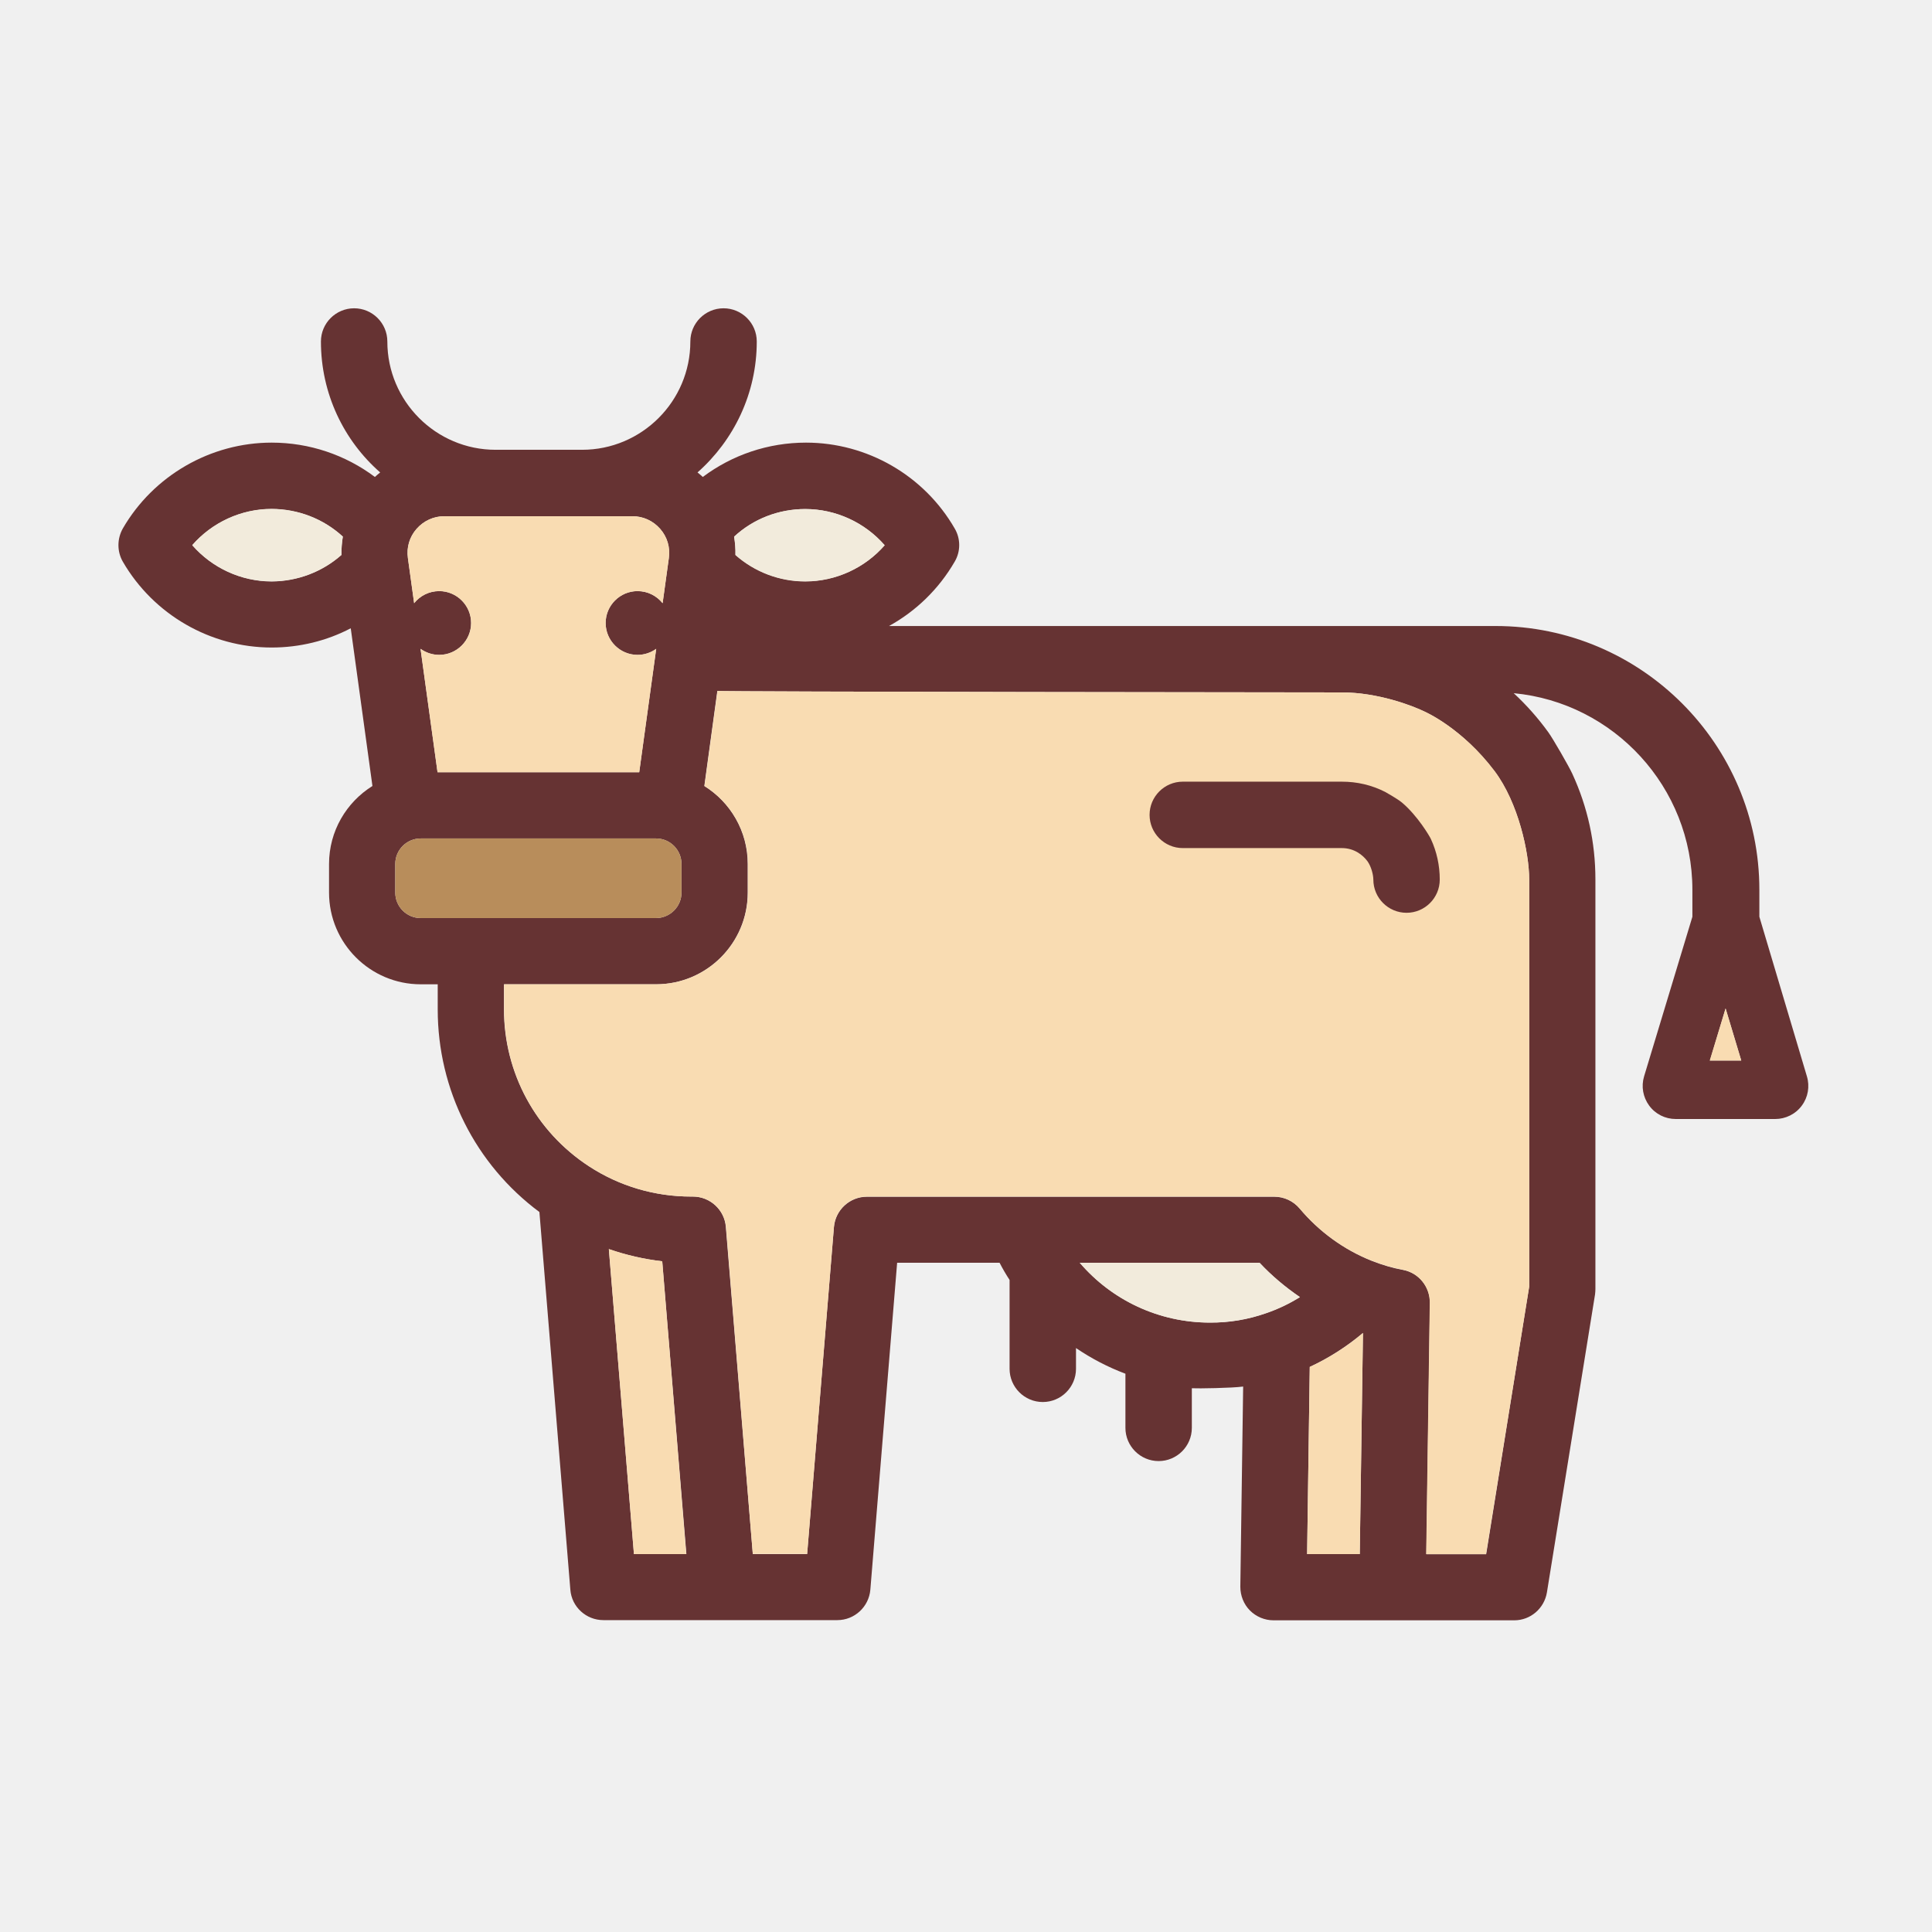
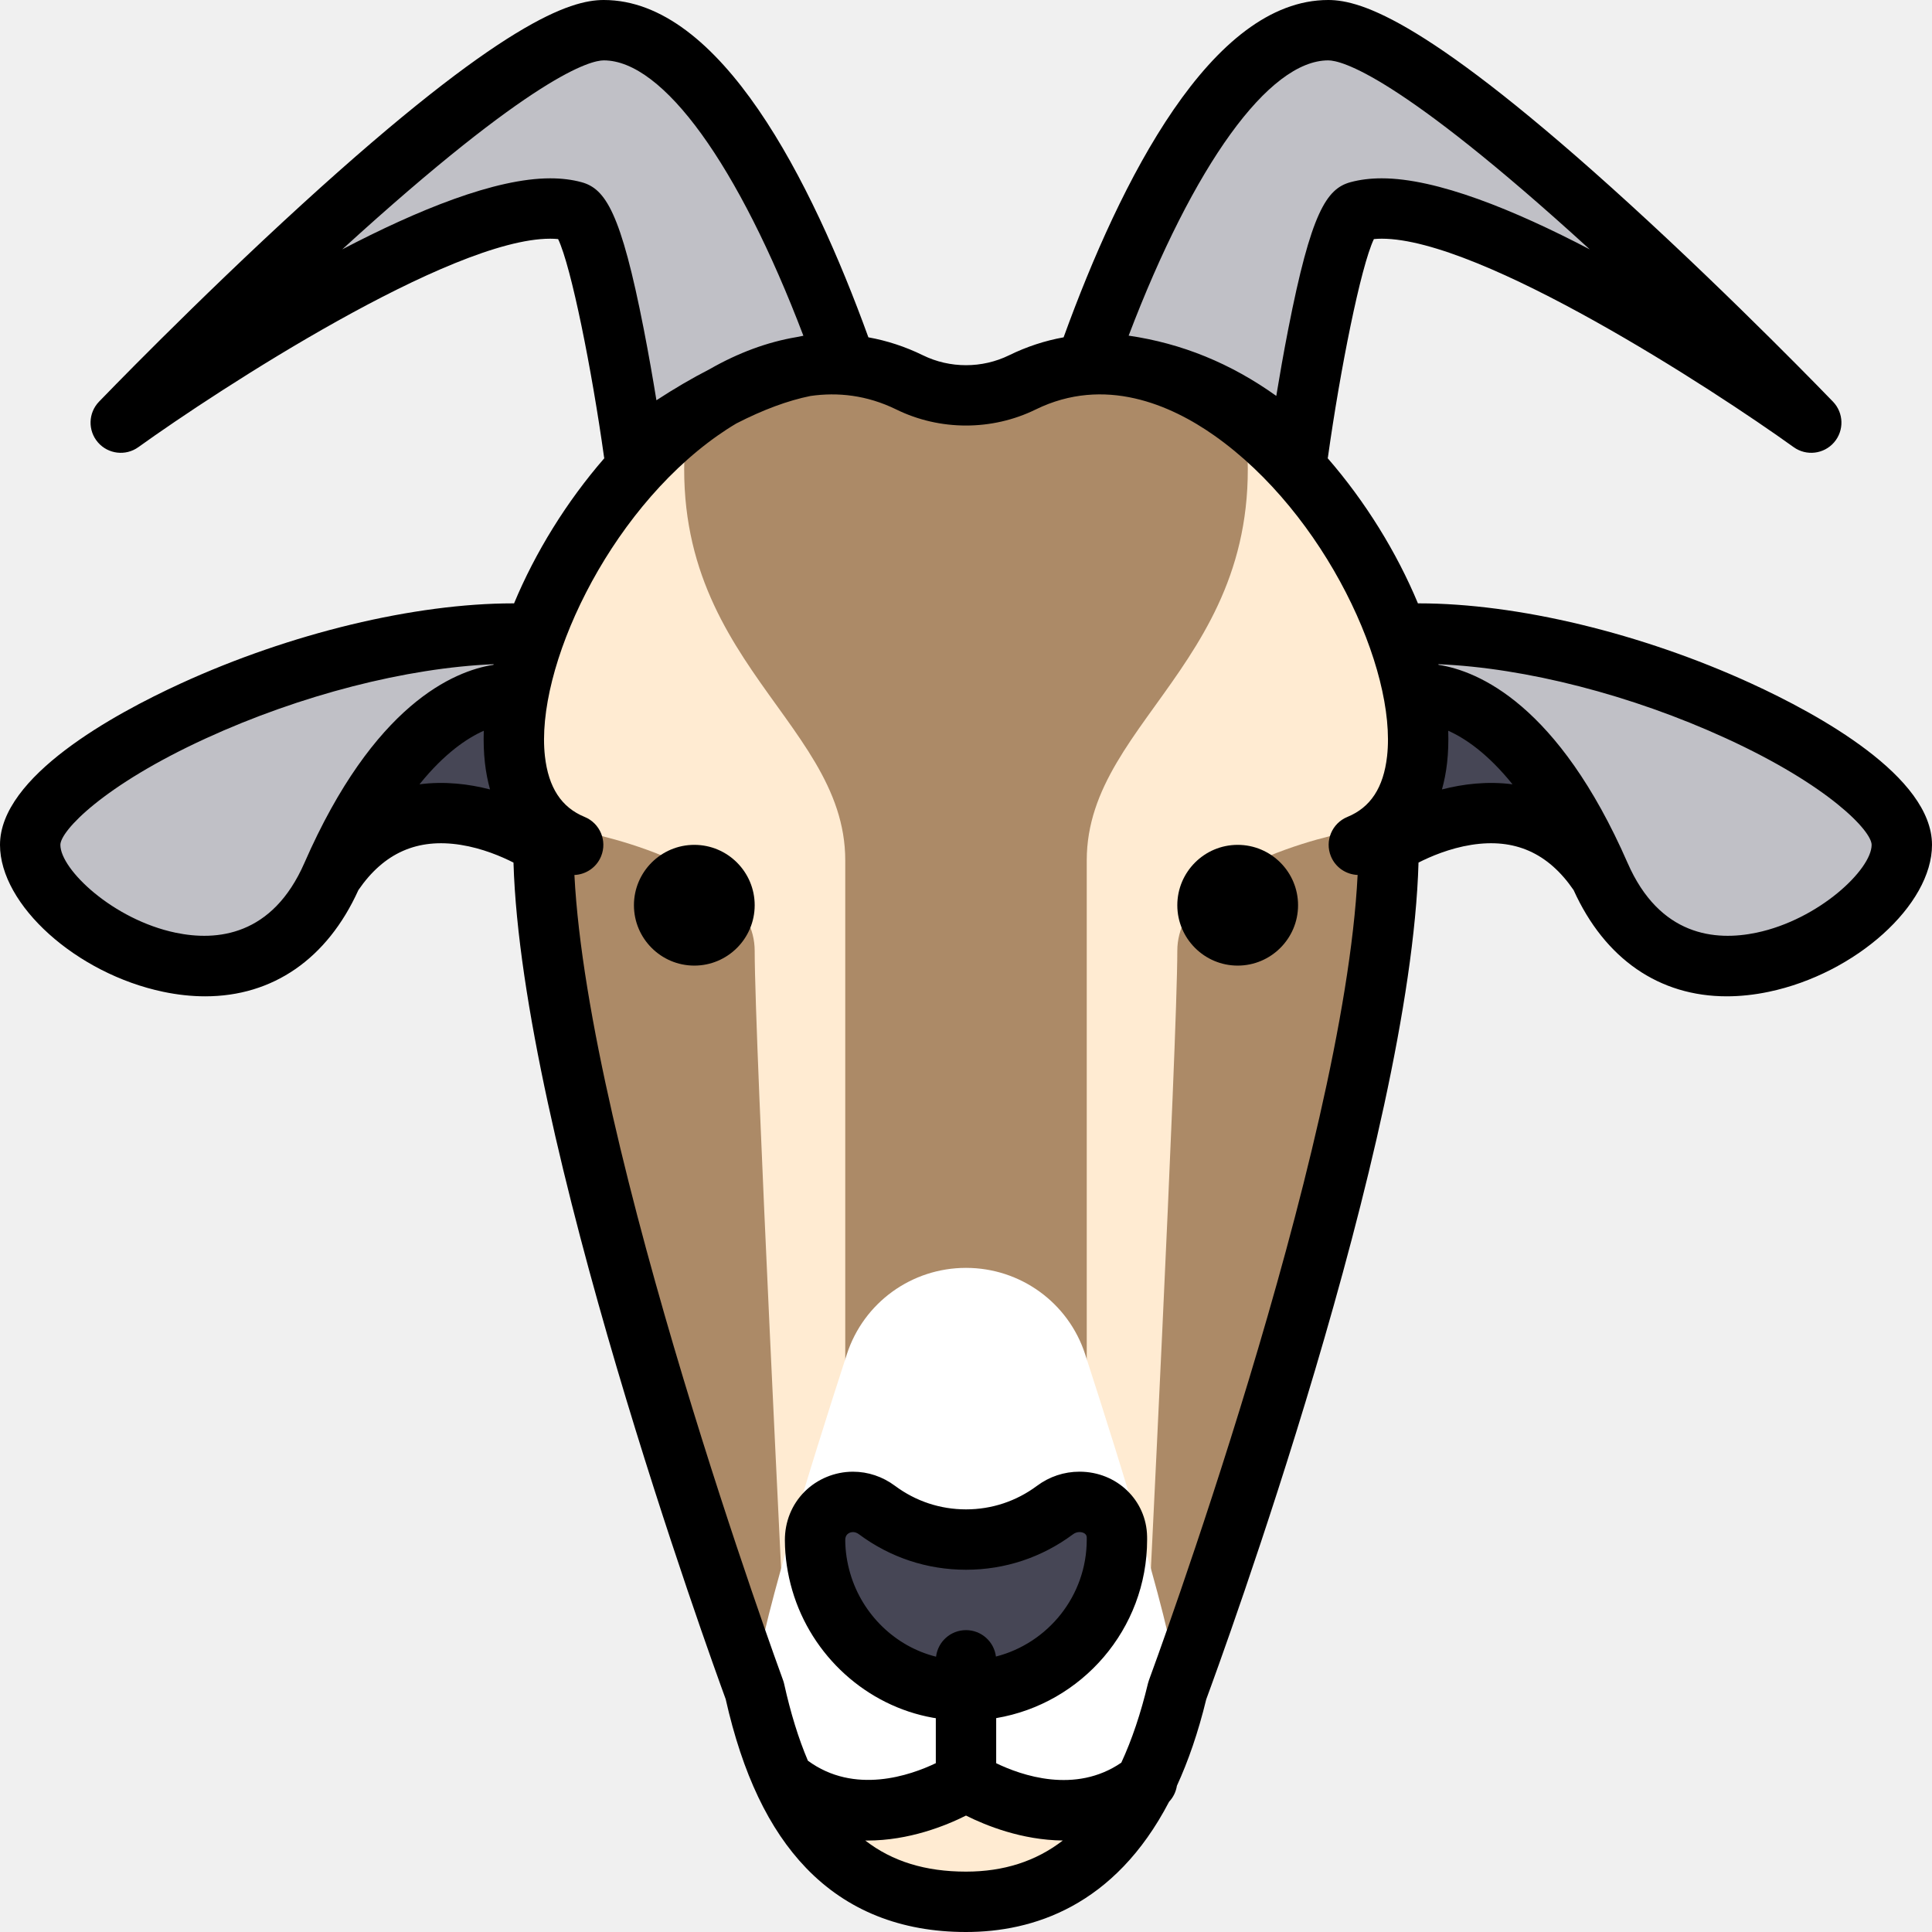
- <svg xmlns="http://www.w3.org/2000/svg" width="800px" height="800px" viewBox="0 0 1024 1024" class="icon" version="1.1">
-   <path d="M181 294.1c-0.1-3.3 0.2-6.5 0.7-9.7-10.2-9.4-23.6-14.6-37.7-14.6-16.3 0-31.6 7.1-42.1 19.2 10.5 12 25.9 19.2 42.1 19.2 13.7-0.1 26.8-5.1 37-14.1z m173.5 1.7c0.8-5.7-0.9-11.2-4.6-15.5-3.8-4.3-9-6.7-14.8-6.7h-99.5c-5.7 0-11 2.4-14.8 6.7-3.8 4.3-5.4 9.8-4.6 15.5l3.3 23.9c3.1-3.9 7.9-6.4 13.3-6.4 9.3 0 16.9 7.6 16.9 16.9 0 9.3-7.6 16.9-16.9 16.9-3.7 0-7.1-1.2-9.9-3.2l9 65.4h106.9l9-65.4c-2.8 2-6.2 3.2-9.9 3.2-9.3 0-16.9-7.6-16.9-16.9 0-9.3 7.6-16.9 16.9-16.9 5.4 0 10.1 2.5 13.3 6.4l3.3-23.9z m6.7 177.3v-15.2c0-7.4-6-13.5-13.5-13.5H223c-7.4 0-13.5 6-13.5 13.5v15.2c0 7.4 6 13.5 13.5 13.5h124.8c7.4-0.1 13.4-6.1 13.4-13.5z m2.6 350.6L351 668.5c-9.7-1.1-19.2-3.3-28.3-6.4L336 823.7h27.8zM468.9 289c-10.5-12-25.9-19.2-42.1-19.2-14.1 0-27.5 5.2-37.7 14.6 0.5 3.2 0.8 6.5 0.7 9.7 10.2 9 23.3 14 37 14 16.3 0 31.6-7.1 42.1-19.1z m202.2 407c6.3-2.2 12.3-5.1 17.9-8.5-7.7-5.3-14.9-11.3-21.4-18.2h-95.3c17 19.8 41.9 31.7 69 31.7 10.2 0.1 20.3-1.6 29.8-5z m49.6 127.7l1.7-117.2c-8.6 7.2-18.1 13.3-28.2 18l-1.4 99.2h27.9z m89.8-141.8V466.2c0-14.4-5.8-40.8-18.4-57.5-17.1-22.7-36.6-31.3-36.8-31.4-6.9-3.4-25.2-10.3-44.1-10.3 0 0-329.4-0.3-331-0.8l-6.9 50.4c13.8 8.6 23 23.9 23 41.3v15.2c0 26.8-21.8 48.6-48.6 48.6h-80.6V535c0 33.7 16.9 64.8 45.1 83.2 16.1 10.5 34.8 16 54.1 16h0.9c9.1 0 16.8 7 17.5 16.1L399 823.7h28.8L442 650.4c0.8-9.1 8.4-16.1 17.5-16.1h215.9c5.2 0 10.1 2.3 13.5 6.3 10.2 12.2 23.3 21.7 38 27.6 5.5 2.2 11.2 3.9 16.8 4.9 8.4 1.6 14.3 9 14.2 17.5L756 823.8h31.7l22.8-141.9z m112.4-119.8l-8.3-27.6-8.3 27.6h16.6z m34.8 8.4c1.6 5.3 0.6 11.1-2.7 15.5-3.3 4.5-8.6 7.1-14.1 7.1h-52.7c-5.6 0-10.8-2.6-14.1-7.1-3.3-4.5-4.3-10.2-2.7-15.5l25.6-84.6v-14.3c0-54.4-41.7-99.2-94.7-104.2 6.8 6.3 13 13.3 18.4 20.8 2.4 3.3 11 18.2 12.7 22 8.1 17.6 12.2 36.4 12.2 55.9v217.2c0 0.9-0.1 1.9-0.2 2.8L819.9 844c-1.4 8.5-8.7 14.8-17.3 14.8H675c-4.7 0-9.2-1.9-12.5-5.2-3.3-3.3-5.1-7.9-5.1-12.6l1.5-106.1c-5.8 0.8-24.1 1.1-27.2 0.9v21c0 9.7-7.9 17.6-17.6 17.6-9.7 0-17.6-7.9-17.6-17.6v-28.7c-9.3-3.5-18.1-8.1-26.2-13.6v11c0 9.7-7.9 17.6-17.6 17.6-9.7 0-17.6-7.9-17.6-17.6v-47.1c-1.9-2.9-3.7-6-5.3-9.1h-54.3l-14.2 173.3c-0.8 9.1-8.4 16.1-17.5 16.1h-124c-9.1 0-16.8-7-17.5-16.1l-16.4-200.2C252 617.2 232 577.6 232 535v-13.3h-9c-26.8 0-48.6-21.8-48.6-48.6v-15.2c0-17.4 9.2-32.7 23-41.3L185.9 333c-12.8 6.7-27.2 10.2-41.9 10.2-32.4 0-62.6-17.4-78.9-45.5-3.1-5.4-3.1-12.1 0-17.6 16.2-28 46.5-45.5 78.9-45.5 20 0 39.1 6.5 54.7 18.2 0.9-0.8 1.8-1.6 2.8-2.4-19.3-16.9-31.4-41.8-31.4-69.4 0-9.7 7.9-17.6 17.6-17.6 9.7 0 17.6 7.9 17.6 17.6 0 31.6 25.7 57.4 57.4 57.4h45.8c31.6 0 57.4-25.7 57.4-57.4 0-9.7 7.9-17.6 17.6-17.6 9.7 0 17.6 7.9 17.6 17.6 0 27.6-12.2 52.4-31.4 69.4 0.9 0.8 1.9 1.5 2.8 2.4 15.6-11.7 34.7-18.2 54.7-18.2 32.4 0 62.6 17.4 78.8 45.5 3.2 5.4 3.2 12.2 0 17.6-8.4 14.5-20.5 26.2-34.8 34.1h321.5c77.1 0 139.8 62.7 139.8 139.8v14.3l25.2 84.6z" fill="#663333" />
-   <path d="M914.6 534.5l8.3 27.6h-16.7zM763.1 466.2c0-7.5-1.6-14.8-4.7-21.5-0.6-1.4-7-12.4-15.2-19.3-2.5-2.1-9-5.7-9-5.7-7.1-3.5-14.8-5.4-22.9-5.4H627c-9.7 0-17.6 7.9-17.6 17.6 0 9.7 7.9 17.6 17.6 17.6h84.3c6.5 0 11.1 3.6 13.6 7 2.1 2.8 3.1 7.2 3.1 9.7 0 9.7 7.9 17.6 17.6 17.6 9.6 0 17.5-7.9 17.5-17.6z" fill="#F9DCB2" />
-   <path d="M810.5 466.2V682l-22.9 141.7h-31.7l1.9-133.2c0.1-8.5-5.9-15.9-14.2-17.5-5.6-1.1-11.2-2.7-16.8-4.9-14.6-5.8-27.7-15.4-38-27.6-3.3-4-8.3-6.3-13.5-6.3H459.5c-9.1 0-16.8 7-17.5 16.1l-14.2 173.3H399l-14.2-173.3c-0.8-9.1-8.4-16.1-17.5-16.1h-0.9c-19.3 0-38-5.5-54.1-16-28.3-18.4-45.1-49.5-45.1-83.2v-13.3h80.6c26.8 0 48.6-21.8 48.6-48.6v-15.2c0-17.4-9.2-32.7-23-41.3l6.9-50.4c1.6 0.5 331 0.8 331 0.8 18.9 0 37.2 6.9 44.1 10.3 0.1 0.1 19.6 8.6 36.8 31.4 12.5 16.7 18.3 43.1 18.3 57.5z" fill="#F9DCB2" />
-   <path d="M758.4 444.7c3.1 6.7 4.7 14 4.7 21.5 0 9.7-7.9 17.6-17.6 17.6-9.7 0-17.6-7.9-17.6-17.6 0-2.5-1.1-6.9-3.1-9.7-2.5-3.4-7.1-7-13.6-7h-84.3c-9.7 0-17.6-7.9-17.6-17.6 0-9.7 7.9-17.6 17.6-17.6h84.3c8.1 0 15.8 1.8 22.9 5.4 0 0 6.5 3.6 9 5.7 8.2 6.9 14.7 17.9 15.3 19.3z" fill="#663333" />
-   <path d="M722.4 706.5l-1.7 117.2h-27.9l1.4-99.2c10.2-4.7 19.7-10.7 28.2-18z" fill="#F9DCB2" />
-   <path d="M689 687.5c-5.6 3.5-11.6 6.4-17.9 8.5-9.5 3.3-19.5 5-29.8 5-27.1 0-52.1-11.9-69-31.7h95.3c6.4 6.9 13.6 13 21.4 18.2zM426.8 269.8c16.2 0 31.6 7.1 42.1 19.2-10.5 12-25.9 19.2-42.1 19.2-13.7 0-26.8-5-37-14 0.1-3.3-0.2-6.6-0.7-9.7 10.2-9.5 23.6-14.7 37.7-14.7z" fill="#F2EBDC" />
-   <path d="M351 668.5l12.7 155.2H336L322.7 662c9.2 3.2 18.7 5.4 28.3 6.5z" fill="#F9DCB2" />
-   <path d="M361.2 457.9v15.2c0 7.4-6 13.5-13.5 13.5H223c-7.4 0-13.5-6-13.5-13.5v-15.2c0-7.4 6-13.5 13.5-13.5h124.8c7.4 0 13.4 6.1 13.4 13.5z" fill="#B88D5B" />
-   <path d="M349.9 280.3c3.8 4.3 5.4 9.8 4.6 15.5l-3.3 23.9c-3.1-3.9-7.9-6.4-13.3-6.4-9.3 0-16.9 7.6-16.9 16.9 0 9.3 7.6 16.9 16.9 16.9 3.7 0 7.1-1.2 9.9-3.2l-9 65.4H231.9l-9-65.4c2.8 2 6.2 3.2 9.9 3.2 9.3 0 16.9-7.6 16.9-16.9 0-9.3-7.6-16.9-16.9-16.9-5.4 0-10.2 2.5-13.3 6.4l-3.3-23.9c-0.8-5.7 0.9-11.2 4.6-15.5 3.8-4.3 9-6.7 14.8-6.7h99.5c5.8 0 11 2.4 14.8 6.7z" fill="#F9DCB2" />
-   <path d="M181.7 284.4c-0.5 3.2-0.8 6.5-0.7 9.7-10.1 9-23.3 14-37 14-16.3 0-31.6-7.1-42.1-19.2 10.5-12 25.9-19.2 42.1-19.2 14.1 0.1 27.4 5.3 37.7 14.7z" fill="#F2EBDC" />
+ <svg xmlns="http://www.w3.org/2000/svg" height="800px" width="800px" version="1.1" id="Layer_1" viewBox="0 0 512 512" xml:space="preserve">
+   <g>
+     <path style="fill:#C0C0C6;" d="M224,96c-12-34-36-88-64-88S32,112,32,112s89.498-64.318,120-56c7.333,2,16,64,16,64   C190.309,103.418,208.806,95.818,224,96z" />
+     <path style="fill:#C0C0C6;" d="M352,8c-28,0-52,54-64,88c19.055,0.586,37.804,7.019,56,24c0,0,8.667-62,16-64   c30.502-8.318,120,56,120,56S380,8,352,8z" />
+     <path style="fill:#C0C0C6;" d="M8,219.895C8,240.895,63.375,279,87,231c25.228-51.256,65-51.105,65-51.105v-16   C89.75,163.895,8,199.895,8,219.895z" />
+   </g>
+   <g>
+     <path style="fill:#464655;" d="M419,223c-27.5-17.5-50,0-50,0c6.5-21,8-30,3-46C396.31,185.831,412.585,203.958,419,223z" />
+     <path style="fill:#464655;" d="M91,223c27.5-17.5,50,0,50,0c-6.5-21-8-30-3-46C113.69,185.831,97.415,203.958,91,223z" />
+   </g>
+   <path style="fill:#C0C0C6;" d="M504,219.895C507,246.5,450,278,422,230c-28.785-49.346-62-50.105-62-50.105v-16  C422.25,163.895,501.759,200.021,504,219.895z" />
+   <path style="fill:#AC8A67;" d="M144,211.895c0,72,56,224.105,56,224.105c8,36,25.072,56,56,56s48-22.667,56-56  c0,0,56-150.772,56-224.105H144z" />
+   <path style="fill:#FFEBD2;" d="M270.938,97.338c-4.708,2.308-9.822,3.462-14.938,3.462s-10.229-1.154-14.938-3.462  c-64.999-31.857-137.476,102.76-89.171,122.557c0,0,48.108,8.105,48.108,32.105s8,184,8,184h48h48c0,0,8-160,8-184  s48.108-32.105,48.108-32.105C408.414,200.098,335.937,65.48,270.938,97.338z" />
+   <path style="fill:#AC8A67;" d="M329.183,106.957c-17.651-13.456-38.294-19.397-58.246-9.619c-4.708,2.308-9.822,3.462-14.938,3.462  s-10.229-1.154-14.938-3.462c-19.951-9.778-40.594-3.837-58.246,9.619C171.919,172.954,224,189.352,224,228c0,16,0,128,0,168h32h32  c0-40,0-152,0-168C288,189.352,340.081,172.954,329.183,106.957z" />
+   <path style="fill:#FFEBD2;" d="M264.216,475.749c-5.144-2.985-11.288-2.985-16.432,0C243.141,478.443,237.767,480,232,480  c-5.765,0-11.167-1.537-15.839-4.205C217.933,492.158,235.087,505,256,505s38.067-12.842,39.839-29.205  C291.167,478.463,285.766,480,280,480C274.233,480,268.859,478.443,264.216,475.749z" />
+   <path style="fill:#FFFFFF;" d="M287.571,358.876C283.125,345.203,270.394,336,256.016,336h-0.031  c-14.378,0-27.109,9.203-31.556,22.876C214.966,387.976,200,435.913,200,448c0,11.846,6.442,22.181,16.009,27.713  c0.049,0.029,0.102,0.053,0.152,0.082C220.833,478.463,226.235,480,232,480c5.767,0,11.141-1.557,15.784-4.251  c5.144-2.985,11.288-2.985,16.432,0C268.859,478.443,274.233,480,280,480c5.766,0,11.167-1.537,15.839-4.205  c0.05-0.028,0.103-0.053,0.152-0.082C305.558,470.181,312,459.846,312,448C312,435.913,297.034,387.976,287.571,358.876z" />
+   <path style="fill:#464655;" d="M256,408c-8.861,0-16.997-2.914-23.584-7.816c-6.899-5.135-16.455-0.606-16.415,7.994  c0.017,3.561,0.533,7.25,1.639,11.033c4.185,14.312,16.32,25.517,31,28.133C273.971,451.857,296,432.501,296,408  c0-0.227-0.002-0.453-0.006-0.679c-0.146-8.205-9.826-12.038-16.41-7.138C272.997,405.086,264.861,408,256,408z" />
+   <path d="M312,239.895c0,8.822,7.178,16,16,16s16-7.178,16-16s-7.178-16-16-16S312,231.072,312,239.895z" />
+   <path d="M184,223.895c-8.822,0-16,7.178-16,16s7.178,16,16,16s16-7.178,16-16S192.822,223.895,184,223.895z" />
+   <path d="M464.084,181.123c-28.992-13.292-61.921-21.228-88.084-21.228c-0.077,0-0.152,0.009-0.229,0.012  c-5.638-13.547-13.933-26.978-23.917-38.471c0.02-0.11,0.053-0.216,0.069-0.328c3.229-23.092,8.675-50.427,12.169-57.748  c0.646-0.068,1.342-0.103,2.086-0.103c26.468,0,87.768,39.875,109.154,55.239c3.359,2.414,8.005,1.868,10.714-1.258  c2.708-3.126,2.588-7.802-0.279-10.784c-0.252-0.262-25.51-26.488-53.875-52.365C378.747,5.607,360.844,0,352,0  c-30.925,0-54.998,47.689-70.133,89.395c-4.938,0.889-9.773,2.467-14.45,4.759c-7.148,3.503-15.685,3.504-22.833,0  c-4.677-2.292-9.514-3.871-14.452-4.76C214.996,47.688,190.924,0,160,0c-8.844,0-26.747,5.607-79.892,54.09  c-28.365,25.877-53.623,52.104-53.875,52.365c-2.867,2.982-2.988,7.657-0.279,10.784c2.708,3.126,7.355,3.672,10.714,1.258  c21.385-15.364,82.683-55.239,109.154-55.239c0.743,0,1.44,0.034,2.086,0.103c3.494,7.321,8.939,34.656,12.169,57.748  c0.016,0.112,0.048,0.218,0.068,0.329c-9.984,11.493-18.279,24.923-23.916,38.47c-0.077-0.002-0.152-0.012-0.229-0.012  c-26.163,0-59.092,7.936-88.084,21.228C30.021,189.327,0,205.793,0,223.895c0,15.925,20.217,34.124,43.264,38.945  c3.832,0.801,7.543,1.196,11.121,1.196c17.875-0.001,32.311-9.872,40.589-28.152c6.774-9.878,15.654-13.809,27.138-11.983  c5.735,0.911,10.791,3.076,13.968,4.692c2.146,72.655,52.177,210.612,56.229,221.671c4.479,19.866,11.458,34.518,21.327,44.783  C224.453,506.295,238.706,512,256,512c17.537,0,39.323-6.677,53.82-34.522c1.13-1.198,1.827-2.678,2.072-4.228  c3.006-6.543,5.637-14.129,7.773-22.913c3.919-10.601,54.142-147.824,56.257-221.747c3.177-1.615,8.231-3.78,13.965-4.69  c11.481-1.826,20.364,2.105,27.138,11.983c8.279,18.282,22.711,28.152,40.589,28.152c3.576,0,7.291-0.395,11.121-1.196  C491.783,258.019,512,239.82,512,223.895C512,205.793,481.979,189.327,464.084,181.123z M111.167,207.851  c6.655-8.261,12.682-12.263,17.04-14.195c-0.095,2.938-0.006,5.798,0.304,8.546c0.277,2.454,0.737,4.788,1.352,7.006  C124.27,207.766,117.835,206.975,111.167,207.851z M130.774,176.182c-10.468,1.629-31.698,10.437-50.104,52.506  c-8.491,19.406-23.245,20.766-34.131,18.49C29.977,243.713,16,230.412,16,223.895c0-3.675,11.318-15.727,38.584-28.228  c25.1-11.507,53.146-18.686,76.233-19.643C130.804,176.076,130.788,176.129,130.774,176.182z M352,16  c3.376,0,18.333,3.596,69.053,49.86c0.084,0.077,0.165,0.15,0.249,0.227c-19.968-10.441-40.547-18.83-55.124-18.83  c-3.003,0-5.79,0.345-8.283,1.024c-6.352,1.732-10.441,8-16.496,38.931c-1.23,6.283-2.31,12.481-3.17,17.708  c-12.063-8.629-25.006-13.91-39.125-15.972C316.337,43.683,336.269,16,352,16z M154.105,48.282c-2.493-0.68-5.279-1.024-8.283-1.024  c-14.577,0-35.156,8.388-55.122,18.827c0.063-0.058,0.128-0.117,0.191-0.174C141.656,19.599,156.622,16,160,16  c15.735,0,35.671,27.694,52.907,72.977c-0.606,0.11-1.218,0.235-1.83,0.363c-7.68,1.292-15.435,4.147-23.078,8.529  c-4.532,2.322-9.206,5.049-14.04,8.206c-0.888-5.456-2.037-12.11-3.358-18.862C164.546,56.282,160.457,50.014,154.105,48.282z   M256,496c-10.688,0-19.495-2.667-26.694-8.246c0.178,0.002,0.357,0.009,0.534,0.009c11.079,0,20.799-3.928,26.16-6.618  c5.278,2.649,14.785,6.492,25.654,6.61C274.501,493.271,265.972,496,256,496z M248.063,439.038  c-10.741-2.672-19.549-11.142-22.746-22.073c-0.861-2.943-1.304-5.912-1.317-8.825c-0.003-0.658,0.173-1.156,0.537-1.522  c0.374-0.375,0.937-0.6,1.504-0.6c0.541,0,1.078,0.196,1.598,0.583C235.901,412.75,245.708,416,256,416  c10.292,0,20.099-3.25,28.36-9.399c0.524-0.39,1.104-0.588,1.722-0.588c0.193,0,1.888,0.041,1.913,1.447L288,408  c0,14.908-10.248,27.466-24.068,31.004C263.44,435.057,260.08,432,256,432C251.908,432,248.539,435.074,248.063,439.038z   M367.59,200.407c-0.938,8.309-4.377,13.57-10.515,16.085c-4.088,1.675-6.044,6.348-4.369,10.436  c1.224,2.987,4.05,4.818,7.078,4.944c-3.678,73.606-54.748,211.902-55.283,213.343c-0.111,0.3-0.205,0.607-0.28,0.918  c-1.913,7.97-4.266,14.955-7.062,20.991c-12.245,8.397-26.552,3.342-33.159,0.146v-11.95c22.671-3.821,40-23.58,40-47.321  c0-0.273-0.002-0.546-0.007-0.821c-0.172-9.625-8.039-17.166-17.911-17.166c-4.077,0-7.976,1.297-11.274,3.752  C269.328,397.844,262.824,400,256,400s-13.328-2.156-18.808-6.235c-3.294-2.452-7.15-3.748-11.15-3.748  c-4.802,0-9.483,1.937-12.844,5.313c-3.375,3.39-5.22,7.966-5.197,12.884c0.021,4.408,0.68,8.862,1.96,13.241  c5.082,17.381,19.713,30.634,37.275,33.764c0.254,0.045,0.51,0.078,0.764,0.119v11.922c-6.729,3.228-21.546,8.425-33.897-0.656  c-2.489-5.848-4.575-12.608-6.293-20.339c-0.078-0.349-0.179-0.693-0.302-1.029c-0.535-1.452-51.547-140.771-55.283-213.354  c3.025-0.127,5.847-1.968,7.07-4.954c1.676-4.088-0.28-8.761-4.369-10.436c-6.138-2.516-9.578-7.777-10.515-16.085  c-2.603-23.058,16.423-64.301,45.78-84.983c1.548-1.09,3.208-2.173,4.962-3.211c7.064-3.625,13.622-6.059,19.64-7.279  c7.164-1.024,14.886-0.266,22.749,3.588c11.558,5.665,25.358,5.664,36.917,0c18.305-8.97,35.853-1.198,47.351,6.902  C351.167,136.106,370.192,177.349,367.59,200.407z M382.137,209.208c0.615-2.218,1.075-4.552,1.353-7.007  c0.31-2.748,0.398-5.607,0.304-8.544c4.358,1.933,10.383,5.935,17.038,14.193C394.165,206.976,387.729,207.767,382.137,209.208z   M465.46,247.178c-10.887,2.276-25.641,0.916-34.131-18.49c-18.405-42.068-39.635-50.876-50.104-52.506  c-0.013-0.053-0.029-0.106-0.042-0.159c23.085,0.959,51.135,8.137,76.232,19.643C484.682,208.167,496,220.22,496,223.895  C496,230.412,482.023,243.713,465.46,247.178z" />
</svg>
